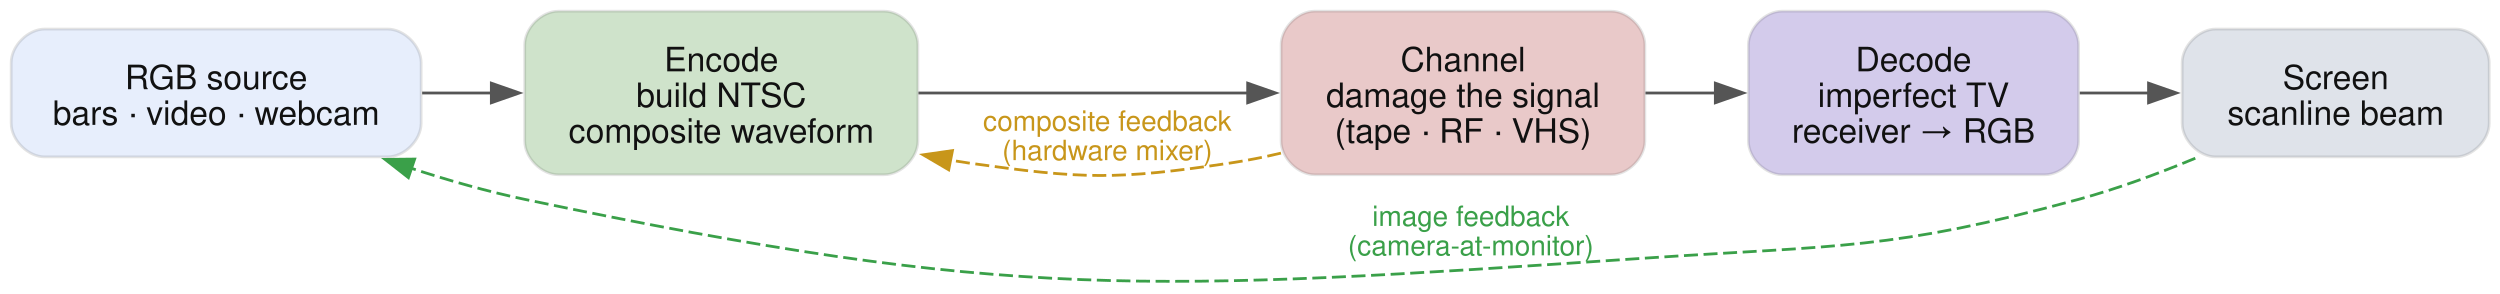
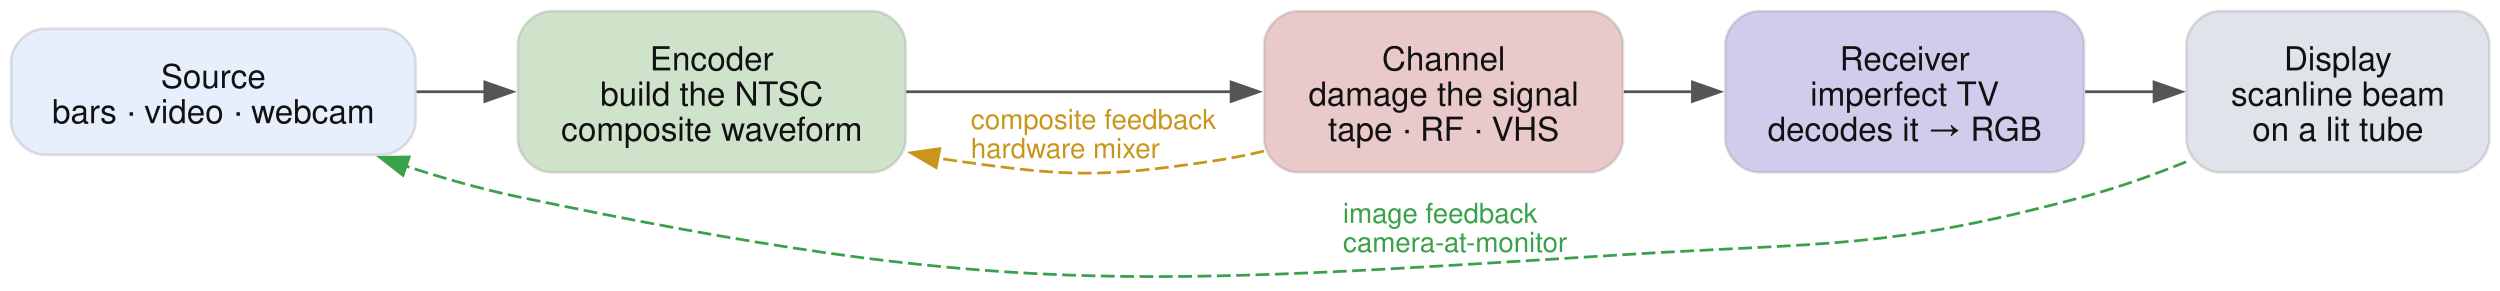
- <svg xmlns="http://www.w3.org/2000/svg" width="893pt" height="105pt" viewBox="0.00 0.00 893.00 105.00">
-   <g id="graph0" class="graph" transform="scale(1 1) rotate(0) translate(4 100.97)">
+ <svg xmlns="http://www.w3.org/2000/svg" width="905pt" height="105pt" viewBox="0.00 0.00 905.00 105.00">
+   <g id="graph0" class="graph" transform="scale(1 1) rotate(0) translate(4 100.6)">
    <g id="node1" class="node">
-       <path fill="#e7eefc" stroke="#333333" stroke-opacity="0.133" d="M134.43,-90.59C134.43,-90.59 12,-90.59 12,-90.59 6,-90.59 0,-84.59 0,-78.59 0,-78.59 0,-56.93 0,-56.93 0,-50.93 6,-44.93 12,-44.93 12,-44.93 134.43,-44.93 134.43,-44.93 140.43,-44.93 146.43,-50.93 146.43,-56.93 146.43,-56.93 146.43,-78.59 146.43,-78.59 146.43,-84.59 140.43,-90.59 134.43,-90.59" />
-       <text xml:space="preserve" text-anchor="middle" x="73.22" y="-69.11" font-family="Helvetica,Arial,sans-serif" font-size="12.00" fill="#111111">RGB source</text>
-       <text xml:space="preserve" text-anchor="middle" x="73.22" y="-56.36" font-family="Helvetica,Arial,sans-serif" font-size="12.00" fill="#111111">bars · video · webcam</text>
+       <path fill="#e7eefc" stroke="#333333" stroke-opacity="0.133" d="M134.43,-90.22C134.43,-90.22 12,-90.22 12,-90.22 6,-90.22 0,-84.22 0,-78.22 0,-78.22 0,-56.56 0,-56.56 0,-50.56 6,-44.56 12,-44.56 12,-44.56 134.43,-44.56 134.43,-44.56 140.43,-44.56 146.43,-50.56 146.43,-56.56 146.43,-56.56 146.43,-78.22 146.43,-78.22 146.43,-84.22 140.43,-90.22 134.43,-90.22" />
+       <text xml:space="preserve" text-anchor="middle" x="73.22" y="-68.74" font-family="Helvetica,Arial,sans-serif" font-size="12.00" fill="#111111">Source</text>
+       <text xml:space="preserve" text-anchor="middle" x="73.22" y="-55.99" font-family="Helvetica,Arial,sans-serif" font-size="12.00" fill="#111111">bars · video · webcam</text>
    </g>
    <g id="node2" class="node">
-       <path fill="#cfe3cb" stroke="#333333" stroke-opacity="0.133" d="M311.86,-96.97C311.86,-96.97 195.43,-96.97 195.43,-96.97 189.43,-96.97 183.43,-90.97 183.43,-84.97 183.43,-84.97 183.43,-50.56 183.43,-50.56 183.43,-44.56 189.43,-38.56 195.43,-38.56 195.43,-38.56 311.86,-38.56 311.86,-38.56 317.86,-38.56 323.86,-44.56 323.86,-50.56 323.86,-50.56 323.86,-84.97 323.86,-84.97 323.86,-90.97 317.86,-96.97 311.86,-96.97" />
-       <text xml:space="preserve" text-anchor="middle" x="253.65" y="-75.49" font-family="Helvetica,Arial,sans-serif" font-size="12.00" fill="#111111">Encode</text>
-       <text xml:space="preserve" text-anchor="middle" x="253.65" y="-62.74" font-family="Helvetica,Arial,sans-serif" font-size="12.00" fill="#111111">build NTSC</text>
-       <text xml:space="preserve" text-anchor="middle" x="253.65" y="-49.99" font-family="Helvetica,Arial,sans-serif" font-size="12.00" fill="#111111">composite waveform</text>
+       <path fill="#cfe3cb" stroke="#333333" stroke-opacity="0.133" d="M311.86,-96.6C311.86,-96.6 195.43,-96.6 195.43,-96.6 189.43,-96.6 183.43,-90.6 183.43,-84.6 183.43,-84.6 183.43,-50.19 183.43,-50.19 183.43,-44.19 189.43,-38.19 195.43,-38.19 195.43,-38.19 311.86,-38.19 311.86,-38.19 317.86,-38.19 323.86,-44.19 323.86,-50.19 323.86,-50.19 323.86,-84.6 323.86,-84.6 323.86,-90.6 317.86,-96.6 311.86,-96.6" />
+       <text xml:space="preserve" text-anchor="middle" x="253.65" y="-75.12" font-family="Helvetica,Arial,sans-serif" font-size="12.00" fill="#111111">Encoder</text>
+       <text xml:space="preserve" text-anchor="middle" x="253.65" y="-62.37" font-family="Helvetica,Arial,sans-serif" font-size="12.00" fill="#111111">build the NTSC</text>
+       <text xml:space="preserve" text-anchor="middle" x="253.65" y="-49.62" font-family="Helvetica,Arial,sans-serif" font-size="12.00" fill="#111111">composite waveform</text>
    </g>
    <g id="edge1" class="edge">
-       <path fill="none" stroke="#555555" d="M146.79,-67.76C155.01,-67.76 163.44,-67.76 171.76,-67.76" />
-       <polygon fill="#555555" stroke="#555555" points="171.51,-71.26 181.51,-67.76 171.51,-64.26 171.51,-71.26" />
+       <path fill="none" stroke="#555555" d="M146.79,-67.39C155.01,-67.39 163.44,-67.39 171.76,-67.39" />
+       <polygon fill="#555555" stroke="#555555" points="171.51,-70.89 181.51,-67.39 171.51,-63.89 171.51,-70.89" />
    </g>
    <g id="node3" class="node">
-       <path fill="#e9c9c9" stroke="#333333" stroke-opacity="0.133" d="M571.54,-96.97C571.54,-96.97 465.61,-96.97 465.61,-96.97 459.61,-96.97 453.61,-90.97 453.61,-84.97 453.61,-84.97 453.61,-50.56 453.61,-50.56 453.61,-44.56 459.61,-38.56 465.61,-38.56 465.61,-38.56 571.54,-38.56 571.54,-38.56 577.54,-38.56 583.54,-44.56 583.54,-50.56 583.54,-50.56 583.54,-84.97 583.54,-84.97 583.54,-90.97 577.54,-96.97 571.54,-96.97" />
-       <text xml:space="preserve" text-anchor="middle" x="518.58" y="-75.49" font-family="Helvetica,Arial,sans-serif" font-size="12.00" fill="#111111">Channel</text>
-       <text xml:space="preserve" text-anchor="middle" x="518.58" y="-62.74" font-family="Helvetica,Arial,sans-serif" font-size="12.00" fill="#111111">damage the signal</text>
-       <text xml:space="preserve" text-anchor="middle" x="518.58" y="-49.99" font-family="Helvetica,Arial,sans-serif" font-size="12.00" fill="#111111">(tape · RF · VHS)</text>
+       <path fill="#e9c9c9" stroke="#333333" stroke-opacity="0.133" d="M571.54,-96.6C571.54,-96.6 465.61,-96.6 465.61,-96.6 459.61,-96.6 453.61,-90.6 453.61,-84.6 453.61,-84.6 453.61,-50.19 453.61,-50.19 453.61,-44.19 459.61,-38.19 465.61,-38.19 465.61,-38.19 571.54,-38.19 571.54,-38.19 577.54,-38.19 583.54,-44.19 583.54,-50.19 583.54,-50.19 583.54,-84.6 583.54,-84.6 583.54,-90.6 577.54,-96.6 571.54,-96.6" />
+       <text xml:space="preserve" text-anchor="middle" x="518.58" y="-75.12" font-family="Helvetica,Arial,sans-serif" font-size="12.00" fill="#111111">Channel</text>
+       <text xml:space="preserve" text-anchor="middle" x="518.58" y="-62.37" font-family="Helvetica,Arial,sans-serif" font-size="12.00" fill="#111111">damage the signal</text>
+       <text xml:space="preserve" text-anchor="middle" x="518.58" y="-49.62" font-family="Helvetica,Arial,sans-serif" font-size="12.00" fill="#111111">tape · RF · VHS</text>
    </g>
    <g id="edge2" class="edge">
-       <path fill="none" stroke="#555555" d="M324.07,-67.76C360.33,-67.76 404.77,-67.76 441.91,-67.76" />
-       <polygon fill="#555555" stroke="#555555" points="441.67,-71.26 451.67,-67.76 441.67,-64.26 441.67,-71.26" />
+       <path fill="none" stroke="#555555" d="M324.07,-67.39C360.33,-67.39 404.77,-67.39 441.91,-67.39" />
+       <polygon fill="#555555" stroke="#555555" points="441.67,-70.89 451.67,-67.39 441.67,-63.89 441.67,-70.89" />
    </g>
    <g id="edge5" class="edge">
-       <path fill="none" stroke="#c8961a" stroke-dasharray="5,2" d="M453.56,-46.28C447.54,-44.85 441.5,-43.64 435.61,-42.76 394.4,-36.62 383.12,-36.97 341.86,-42.76 339.7,-43.07 337.51,-43.41 335.31,-43.79" />
-       <polygon fill="#c8961a" stroke="#c8961a" points="334.88,-40.31 325.74,-45.67 336.22,-47.18 334.88,-40.31" />
-       <text xml:space="preserve" text-anchor="middle" x="388.74" y="-54.26" font-family="Helvetica,Arial,sans-serif" font-size="10.00" fill="#c8961a">  composite feedback</text>
-       <text xml:space="preserve" text-anchor="middle" x="388.74" y="-43.76" font-family="Helvetica,Arial,sans-serif" font-size="10.00" fill="#c8961a">  (hardware mixer)</text>
+       <path fill="none" stroke="#c8961a" stroke-dasharray="5,2" d="M453.56,-45.9C447.54,-44.48 441.5,-43.27 435.61,-42.39 394.4,-36.24 383.12,-36.59 341.86,-42.39 339.7,-42.69 337.51,-43.04 335.31,-43.42" />
+       <polygon fill="#c8961a" stroke="#c8961a" points="334.88,-39.94 325.74,-45.29 336.22,-46.81 334.88,-39.94" />
+       <text xml:space="preserve" text-anchor="start" x="341.86" y="-53.89" font-family="Helvetica,Arial,sans-serif" font-size="10.00" fill="#c8961a">  composite feedback</text>
+       <text xml:space="preserve" text-anchor="start" x="341.86" y="-43.39" font-family="Helvetica,Arial,sans-serif" font-size="10.00" fill="#c8961a">  hardware mixer</text>
    </g>
    <g id="node4" class="node">
-       <path fill="#d3cbeb" stroke="#333333" stroke-opacity="0.133" d="M726.47,-96.97C726.47,-96.97 632.54,-96.97 632.54,-96.97 626.54,-96.97 620.54,-90.97 620.54,-84.97 620.54,-84.97 620.54,-50.56 620.54,-50.56 620.54,-44.56 626.54,-38.56 632.54,-38.56 632.54,-38.56 726.47,-38.56 726.47,-38.56 732.47,-38.56 738.47,-44.56 738.47,-50.56 738.47,-50.56 738.47,-84.97 738.47,-84.97 738.47,-90.97 732.47,-96.97 726.47,-96.97" />
-       <text xml:space="preserve" text-anchor="middle" x="679.51" y="-75.49" font-family="Helvetica,Arial,sans-serif" font-size="12.00" fill="#111111">Decode</text>
-       <text xml:space="preserve" text-anchor="middle" x="679.51" y="-62.74" font-family="Helvetica,Arial,sans-serif" font-size="12.00" fill="#111111">imperfect TV</text>
-       <text xml:space="preserve" text-anchor="middle" x="679.51" y="-49.99" font-family="Helvetica,Arial,sans-serif" font-size="12.00" fill="#111111">receiver → RGB</text>
+       <path fill="#d3cbeb" stroke="#333333" stroke-opacity="0.133" d="M738.47,-96.6C738.47,-96.6 632.54,-96.6 632.54,-96.6 626.54,-96.6 620.54,-90.6 620.54,-84.6 620.54,-84.6 620.54,-50.19 620.54,-50.19 620.54,-44.19 626.54,-38.19 632.54,-38.19 632.54,-38.19 738.47,-38.19 738.47,-38.19 744.47,-38.19 750.47,-44.19 750.47,-50.19 750.47,-50.19 750.47,-84.6 750.47,-84.6 750.47,-90.6 744.47,-96.6 738.47,-96.6" />
+       <text xml:space="preserve" text-anchor="middle" x="685.51" y="-75.12" font-family="Helvetica,Arial,sans-serif" font-size="12.00" fill="#111111">Receiver</text>
+       <text xml:space="preserve" text-anchor="middle" x="685.51" y="-62.37" font-family="Helvetica,Arial,sans-serif" font-size="12.00" fill="#111111">imperfect TV</text>
+       <text xml:space="preserve" text-anchor="middle" x="685.51" y="-49.62" font-family="Helvetica,Arial,sans-serif" font-size="12.00" fill="#111111">decodes it → RGB</text>
    </g>
    <g id="edge3" class="edge">
-       <path fill="none" stroke="#555555" d="M583.76,-67.76C592.05,-67.76 600.57,-67.76 608.95,-67.76" />
-       <polygon fill="#555555" stroke="#555555" points="608.72,-71.26 618.72,-67.76 608.72,-64.26 608.72,-71.26" />
+       <path fill="none" stroke="#555555" d="M583.81,-67.39C592.02,-67.39 600.48,-67.39 608.85,-67.39" />
+       <polygon fill="#555555" stroke="#555555" points="608.66,-70.89 618.66,-67.39 608.66,-63.89 608.66,-70.89" />
    </g>
    <g id="node5" class="node">
-       <path fill="#dfe3ea" stroke="#333333" stroke-opacity="0.133" d="M873.15,-90.59C873.15,-90.59 787.47,-90.59 787.47,-90.59 781.47,-90.59 775.47,-84.59 775.47,-78.59 775.47,-78.59 775.47,-56.93 775.47,-56.93 775.47,-50.93 781.47,-44.93 787.47,-44.93 787.47,-44.93 873.15,-44.93 873.15,-44.93 879.15,-44.93 885.15,-50.93 885.15,-56.93 885.15,-56.93 885.15,-78.59 885.15,-78.59 885.15,-84.59 879.15,-90.59 873.15,-90.59" />
-       <text xml:space="preserve" text-anchor="middle" x="830.31" y="-69.11" font-family="Helvetica,Arial,sans-serif" font-size="12.00" fill="#111111">Screen</text>
-       <text xml:space="preserve" text-anchor="middle" x="830.31" y="-56.36" font-family="Helvetica,Arial,sans-serif" font-size="12.00" fill="#111111">scanline beam</text>
+       <path fill="#dfe3ea" stroke="#333333" stroke-opacity="0.133" d="M885.15,-96.6C885.15,-96.6 799.47,-96.6 799.47,-96.6 793.47,-96.6 787.47,-90.6 787.47,-84.6 787.47,-84.6 787.47,-50.19 787.47,-50.19 787.47,-44.19 793.47,-38.19 799.47,-38.19 799.47,-38.19 885.15,-38.19 885.15,-38.19 891.15,-38.19 897.15,-44.19 897.15,-50.19 897.15,-50.19 897.15,-84.6 897.15,-84.6 897.15,-90.6 891.15,-96.6 885.15,-96.6" />
+       <text xml:space="preserve" text-anchor="middle" x="842.31" y="-75.12" font-family="Helvetica,Arial,sans-serif" font-size="12.00" fill="#111111">Display</text>
+       <text xml:space="preserve" text-anchor="middle" x="842.31" y="-62.37" font-family="Helvetica,Arial,sans-serif" font-size="12.00" fill="#111111">scanline beam</text>
+       <text xml:space="preserve" text-anchor="middle" x="842.31" y="-49.62" font-family="Helvetica,Arial,sans-serif" font-size="12.00" fill="#111111">on a lit tube</text>
    </g>
    <g id="edge4" class="edge">
-       <path fill="none" stroke="#555555" d="M738.89,-67.76C746.97,-67.76 755.31,-67.76 763.52,-67.76" />
-       <polygon fill="#555555" stroke="#555555" points="763.46,-71.26 773.46,-67.76 763.46,-64.26 763.46,-71.26" />
+       <path fill="none" stroke="#555555" d="M750.81,-67.39C759.15,-67.39 767.7,-67.39 776.05,-67.39" />
+       <polygon fill="#555555" stroke="#555555" points="775.77,-70.89 785.77,-67.39 775.77,-63.89 775.77,-70.89" />
    </g>
    <g id="edge6" class="edge">
-       <path fill="none" stroke="#3aa049" stroke-dasharray="5,2" d="M780.16,-44.45C766.87,-38.92 752.33,-33.53 738.47,-29.76 671.42,-11.53 652.87,-13.44 583.54,-8.76 405.87,3.22 357.73,6.7 183.43,-29.76 170.02,-32.57 155.99,-36.58 142.64,-40.95" />
-       <polygon fill="#3aa049" stroke="#3aa049" points="141.88,-37.51 133.53,-44.04 144.12,-44.15 141.88,-37.51" />
-       <text xml:space="preserve" text-anchor="middle" x="518.58" y="-20.26" font-family="Helvetica,Arial,sans-serif" font-size="10.00" fill="#3aa049">  image feedback</text>
-       <text xml:space="preserve" text-anchor="middle" x="518.58" y="-9.76" font-family="Helvetica,Arial,sans-serif" font-size="10.00" fill="#3aa049">  (camera-at-monitor)</text>
+       <path fill="none" stroke="#3aa049" stroke-dasharray="5,2" d="M787.39,-42.02C775.44,-37.2 762.69,-32.65 750.47,-29.39 678.22,-10.12 658.17,-13.07 583.54,-8.39 405.82,2.74 357.73,7.07 183.43,-29.39 170.02,-32.2 155.99,-36.21 142.64,-40.58" />
+       <polygon fill="#3aa049" stroke="#3aa049" points="141.88,-37.14 133.53,-43.66 144.12,-43.77 141.88,-37.14" />
+       <text xml:space="preserve" text-anchor="start" x="476.58" y="-19.89" font-family="Helvetica,Arial,sans-serif" font-size="10.00" fill="#3aa049">  image feedback</text>
+       <text xml:space="preserve" text-anchor="start" x="476.58" y="-9.39" font-family="Helvetica,Arial,sans-serif" font-size="10.00" fill="#3aa049">  camera-at-monitor</text>
    </g>
  </g>
</svg>
